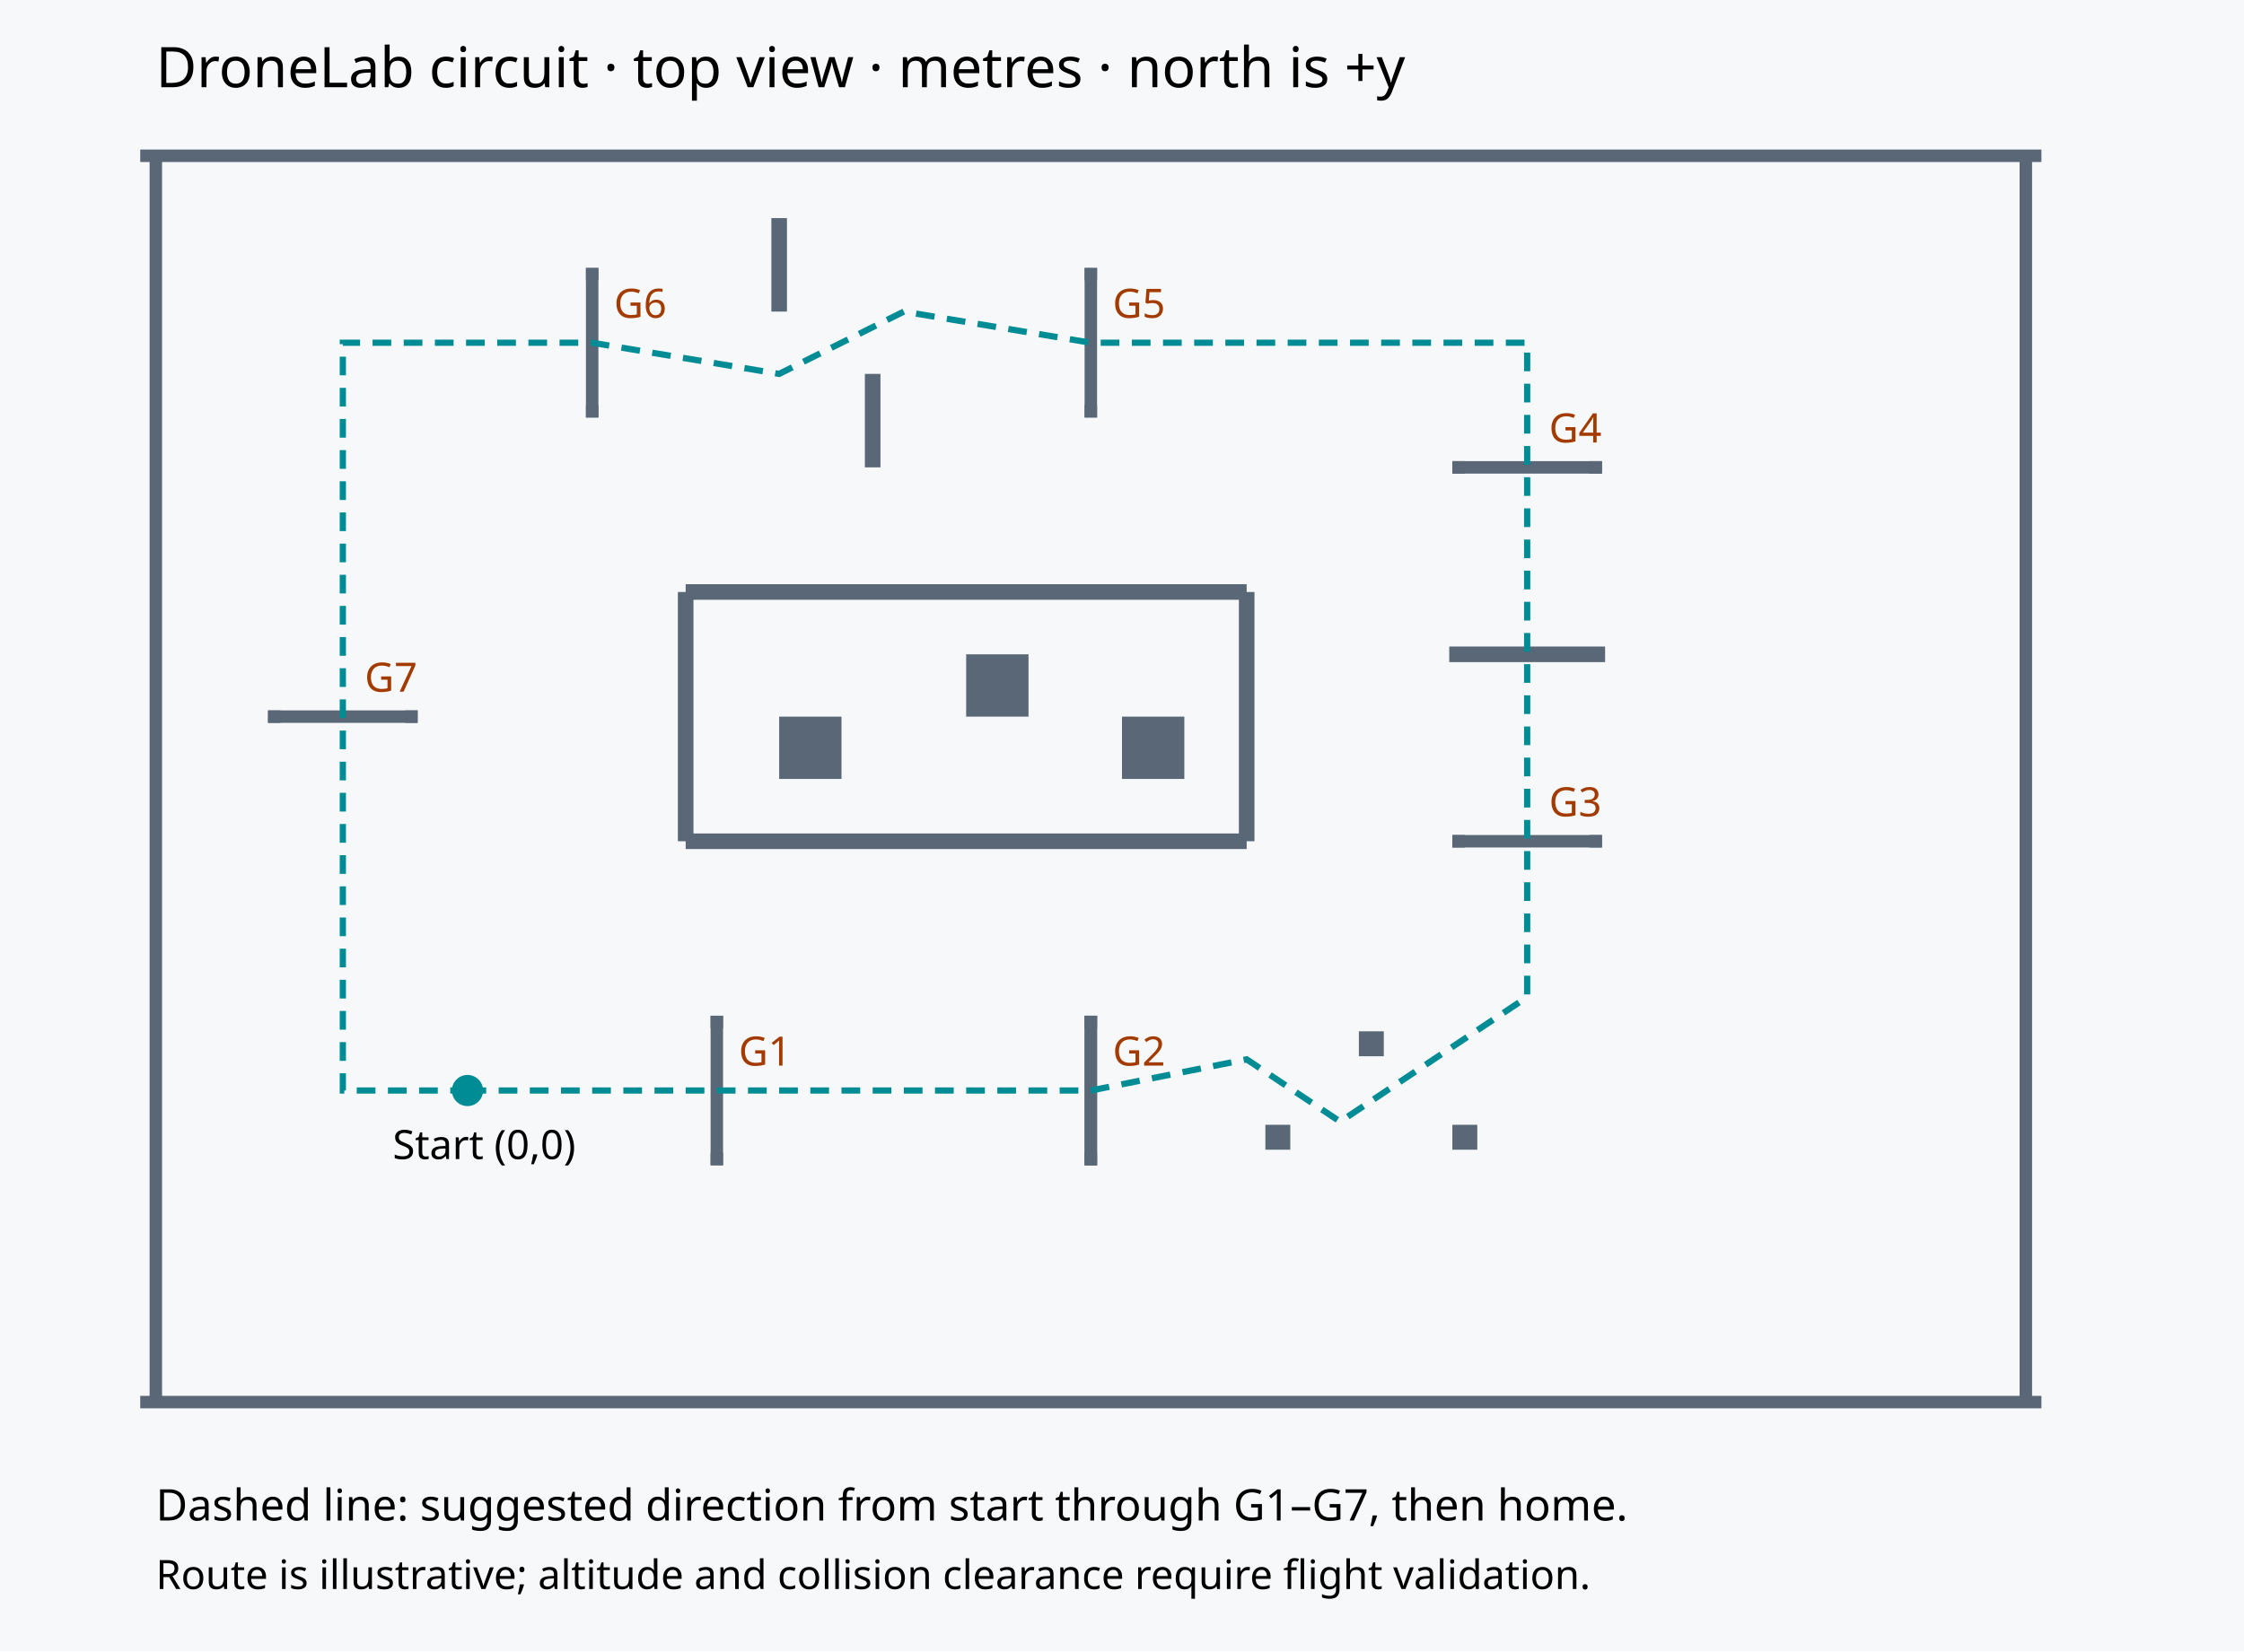
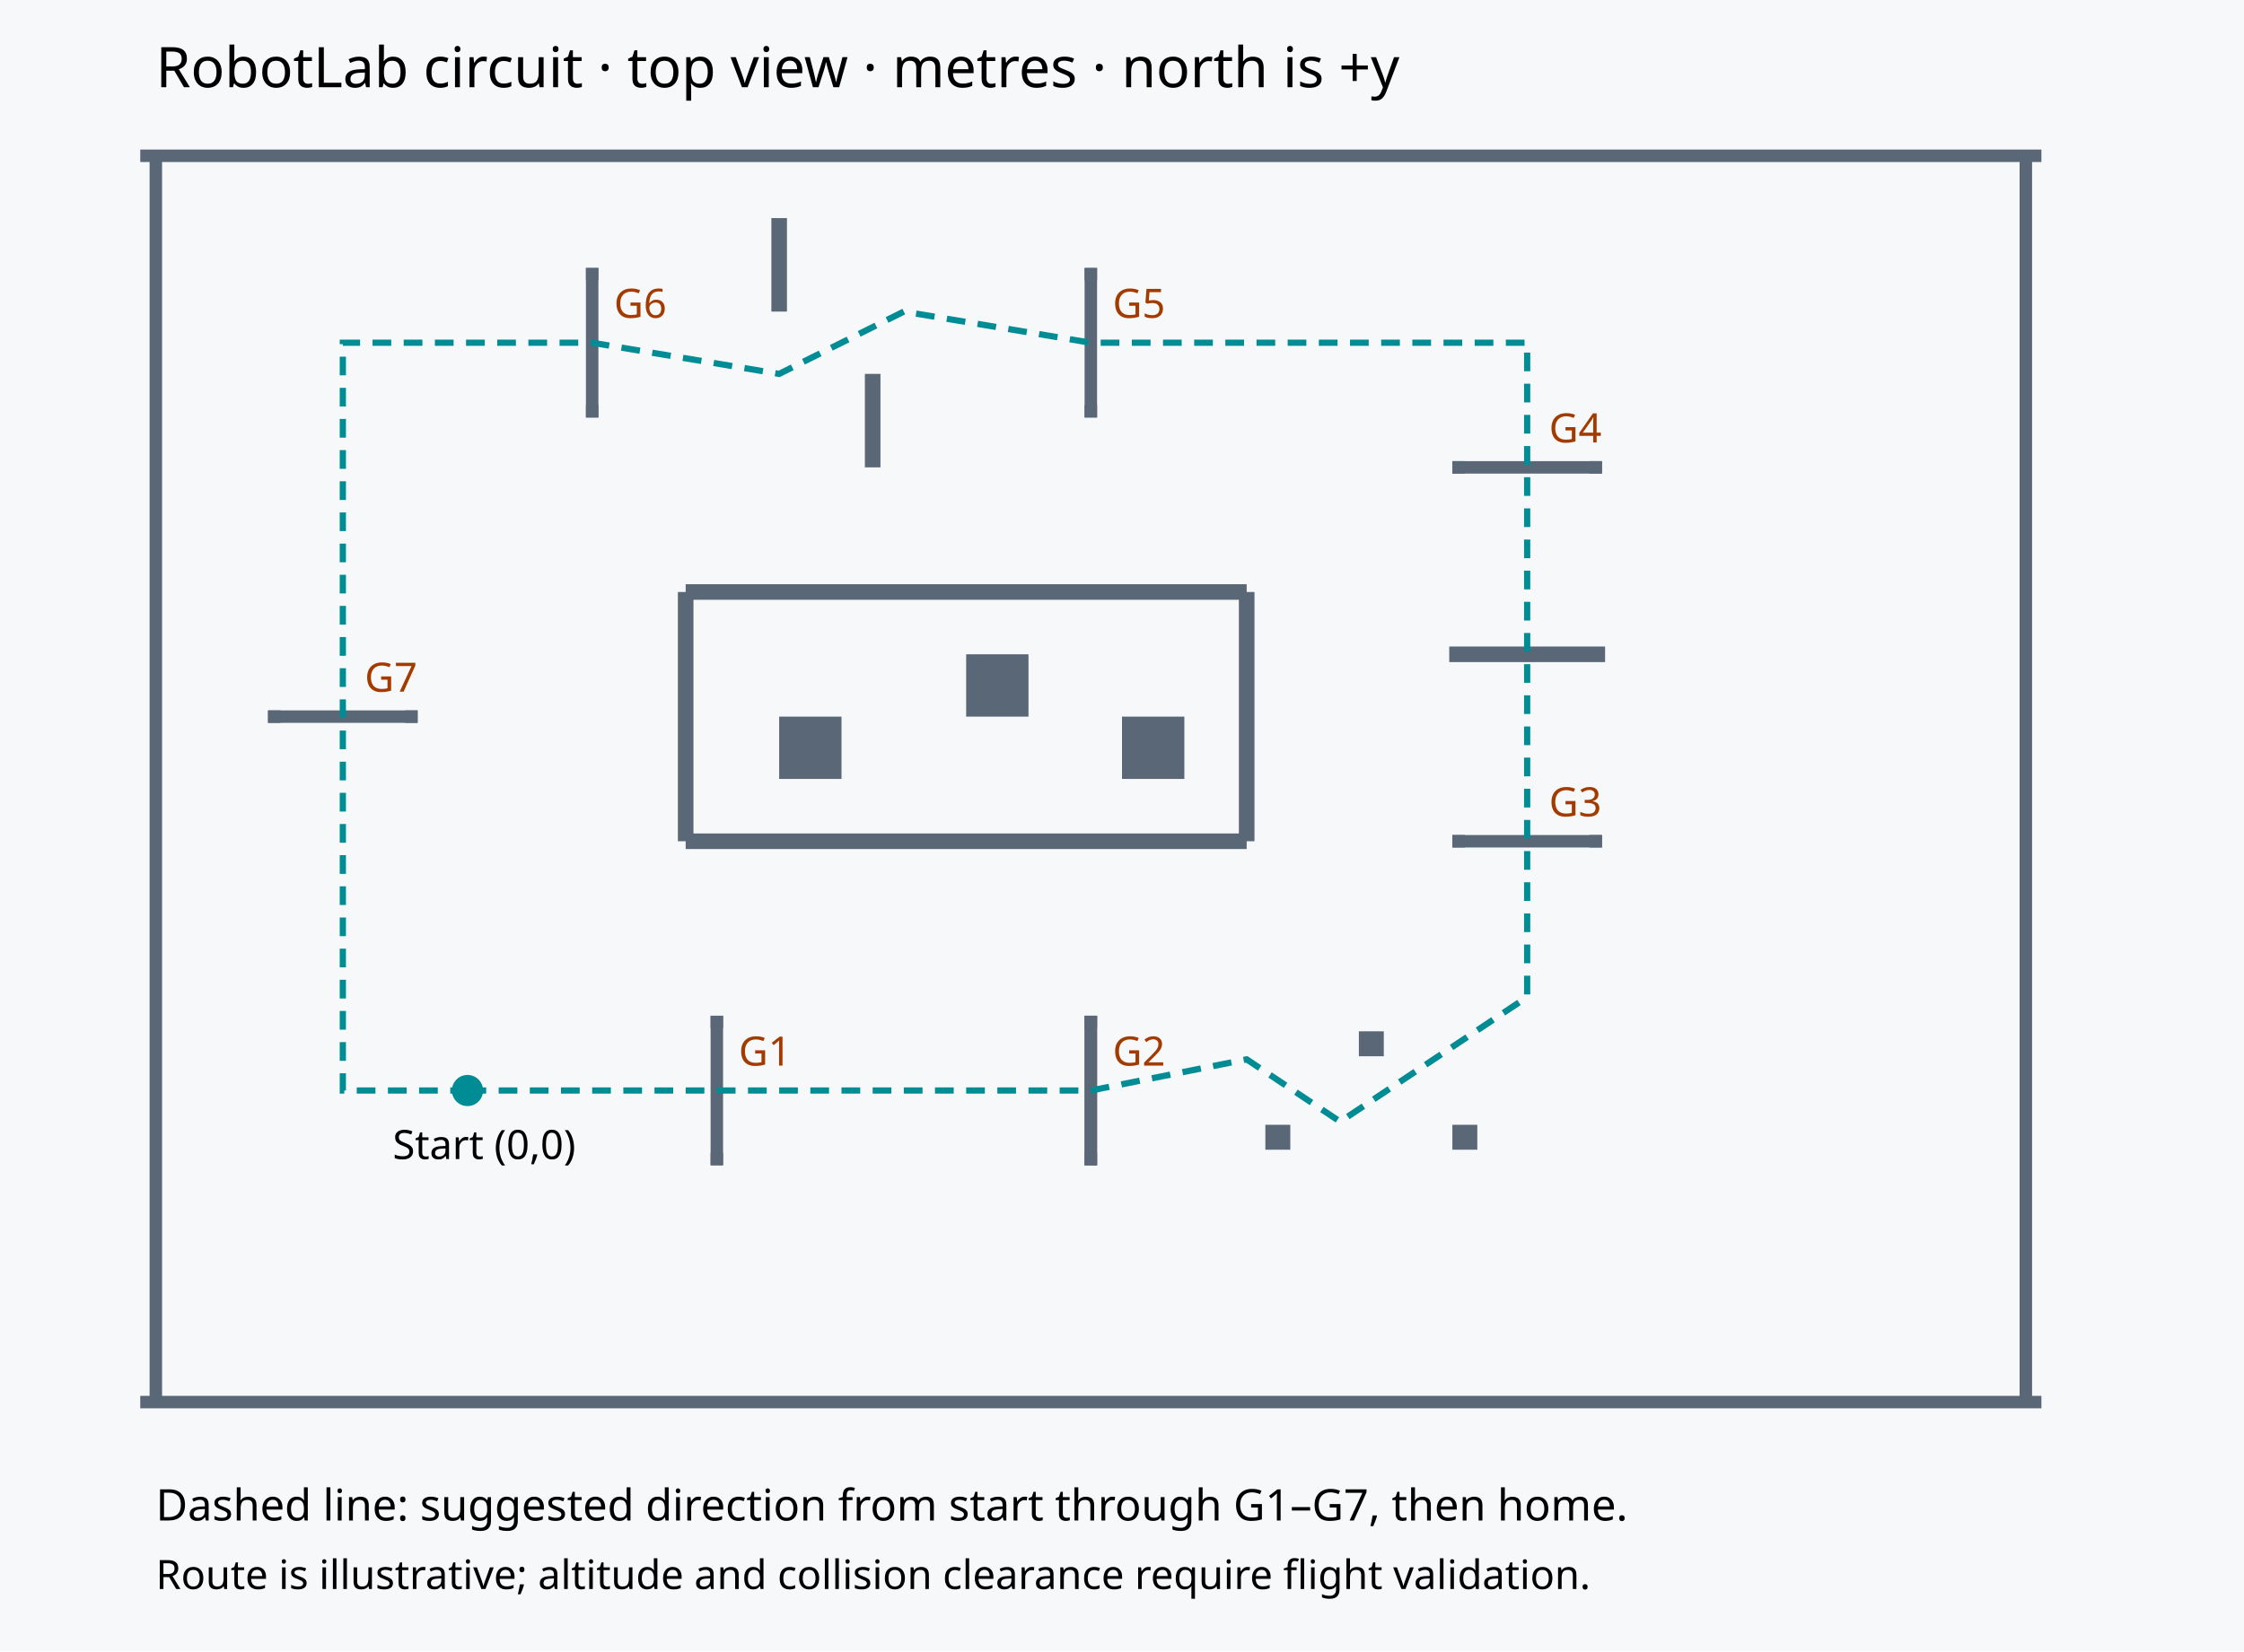
- <svg xmlns="http://www.w3.org/2000/svg" viewBox="0 0 720 530" role="img" aria-label="DroneLab circuit top view, 60 by 40 metres">
+ <svg xmlns="http://www.w3.org/2000/svg" viewBox="0 0 720 530" role="img" aria-label="RobotLab circuit top view, 60 by 40 metres">
  <rect width="720" height="530" fill="#f6f8fa" />
-   <text x="50" y="28" font-family="sans-serif" font-size="18">DroneLab circuit · top view · metres · north is +y</text>
+   <text x="50" y="28" font-family="sans-serif" font-size="18">RobotLab circuit · top view · metres · north is +y</text>
  <rect x="45.0" y="448.0" width="610" height="4.0" fill="#596776" />
  <rect x="45.0" y="48" width="610" height="4.0" fill="#596776" />
  <rect x="48" y="50.0" width="4.0" height="400" fill="#596776" />
  <rect x="648.0" y="50.0" width="4.0" height="400" fill="#596776" />
  <rect x="228.0" y="370.0" width="4.0" height="4.0" fill="#596776" />
  <rect x="228.0" y="326.0" width="4.0" height="4.0" fill="#596776" />
  <rect x="228.0" y="326.0" width="4.0" height="48.0" fill="#596776" />
  <rect x="348.0" y="370.0" width="4.0" height="4.0" fill="#596776" />
  <rect x="348.0" y="326.0" width="4.0" height="4.0" fill="#596776" />
  <rect x="348.0" y="326.0" width="4.0" height="48.0" fill="#596776" />
  <rect x="348.0" y="326.0" width="4.0" height="48.0" fill="#596776" />
  <rect x="466.0" y="268.0" width="4.0" height="4.0" fill="#596776" />
  <rect x="510.0" y="268.0" width="4.0" height="4.0" fill="#596776" />
  <rect x="466.0" y="268.0" width="48.0" height="4.0" fill="#596776" />
  <rect x="466.0" y="148.0" width="4.0" height="4.0" fill="#596776" />
  <rect x="510.0" y="148.0" width="4.0" height="4.0" fill="#596776" />
  <rect x="466.0" y="148.0" width="48.0" height="4.0" fill="#596776" />
  <rect x="348.0" y="130.0" width="4.0" height="4.0" fill="#596776" />
  <rect x="348.0" y="86" width="4.0" height="4.0" fill="#596776" />
  <rect x="348.0" y="86" width="4.0" height="48.0" fill="#596776" />
  <rect x="188.0" y="130.0" width="4.0" height="4.0" fill="#596776" />
  <rect x="188.0" y="86" width="4.0" height="4.0" fill="#596776" />
  <rect x="188.0" y="86" width="4.0" height="48.0" fill="#596776" />
  <rect x="86.0" y="228.0" width="4.0" height="4.0" fill="#596776" />
  <rect x="130.0" y="228.0" width="4.0" height="4.0" fill="#596776" />
  <rect x="86.0" y="228.0" width="48.0" height="4.0" fill="#596776" />
  <rect x="406.0" y="361.0" width="8.0" height="8.0" fill="#596776" />
  <rect x="436.0" y="331.0" width="8.0" height="8.0" fill="#596776" />
  <rect x="466.0" y="361.0" width="8.0" height="8.0" fill="#596776" />
  <rect x="465.0" y="207.5" width="50" height="5.0" fill="#596776" />
  <rect x="220.0" y="267.5" width="180" height="5.0" fill="#596776" />
  <rect x="220.0" y="187.5" width="180" height="5.0" fill="#596776" />
  <rect x="217.5" y="190.0" width="5.0" height="80" fill="#596776" />
  <rect x="397.5" y="190.0" width="5.0" height="80" fill="#596776" />
  <rect x="250.0" y="230.0" width="20" height="20" fill="#596776" />
  <rect x="310.0" y="210.0" width="20" height="20" fill="#596776" />
  <rect x="360.0" y="230.0" width="20" height="20" fill="#596776" />
  <rect x="277.5" y="120.0" width="5.0" height="30" fill="#596776" />
  <rect x="247.5" y="70.0" width="5.0" height="30" fill="#596776" />
  <polyline points="150,350 230,350 350,350 400,340 430,360 460,340 490,320 490,270 490,210 490,150 490,110 350,110 290,100 270,110 250,120 190,110 110,110 110,230 110,350 150,350" fill="none" stroke="#008c95" stroke-width="2" stroke-dasharray="6 4" />
  <text x="237" y="342" font-family="sans-serif" font-size="13" fill="#a33b00">G1</text>
  <text x="357" y="342" font-family="sans-serif" font-size="13" fill="#a33b00">G2</text>
  <text x="497" y="262" font-family="sans-serif" font-size="13" fill="#a33b00">G3</text>
  <text x="497" y="142" font-family="sans-serif" font-size="13" fill="#a33b00">G4</text>
  <text x="357" y="102" font-family="sans-serif" font-size="13" fill="#a33b00">G5</text>
  <text x="197" y="102" font-family="sans-serif" font-size="13" fill="#a33b00">G6</text>
  <text x="117" y="222" font-family="sans-serif" font-size="13" fill="#a33b00">G7</text>
  <circle cx="150" cy="350" r="5" fill="#008c95" />
  <text x="126" y="372" font-family="sans-serif" font-size="13">Start (0,0)</text>
  <text x="50" y="488" font-family="sans-serif" font-size="14">Dashed line: suggested direction from start through G1–G7, then home.</text>
  <text x="50" y="510" font-family="sans-serif" font-size="13">Route is illustrative; altitude and collision clearance require flight validation.</text>
</svg>
